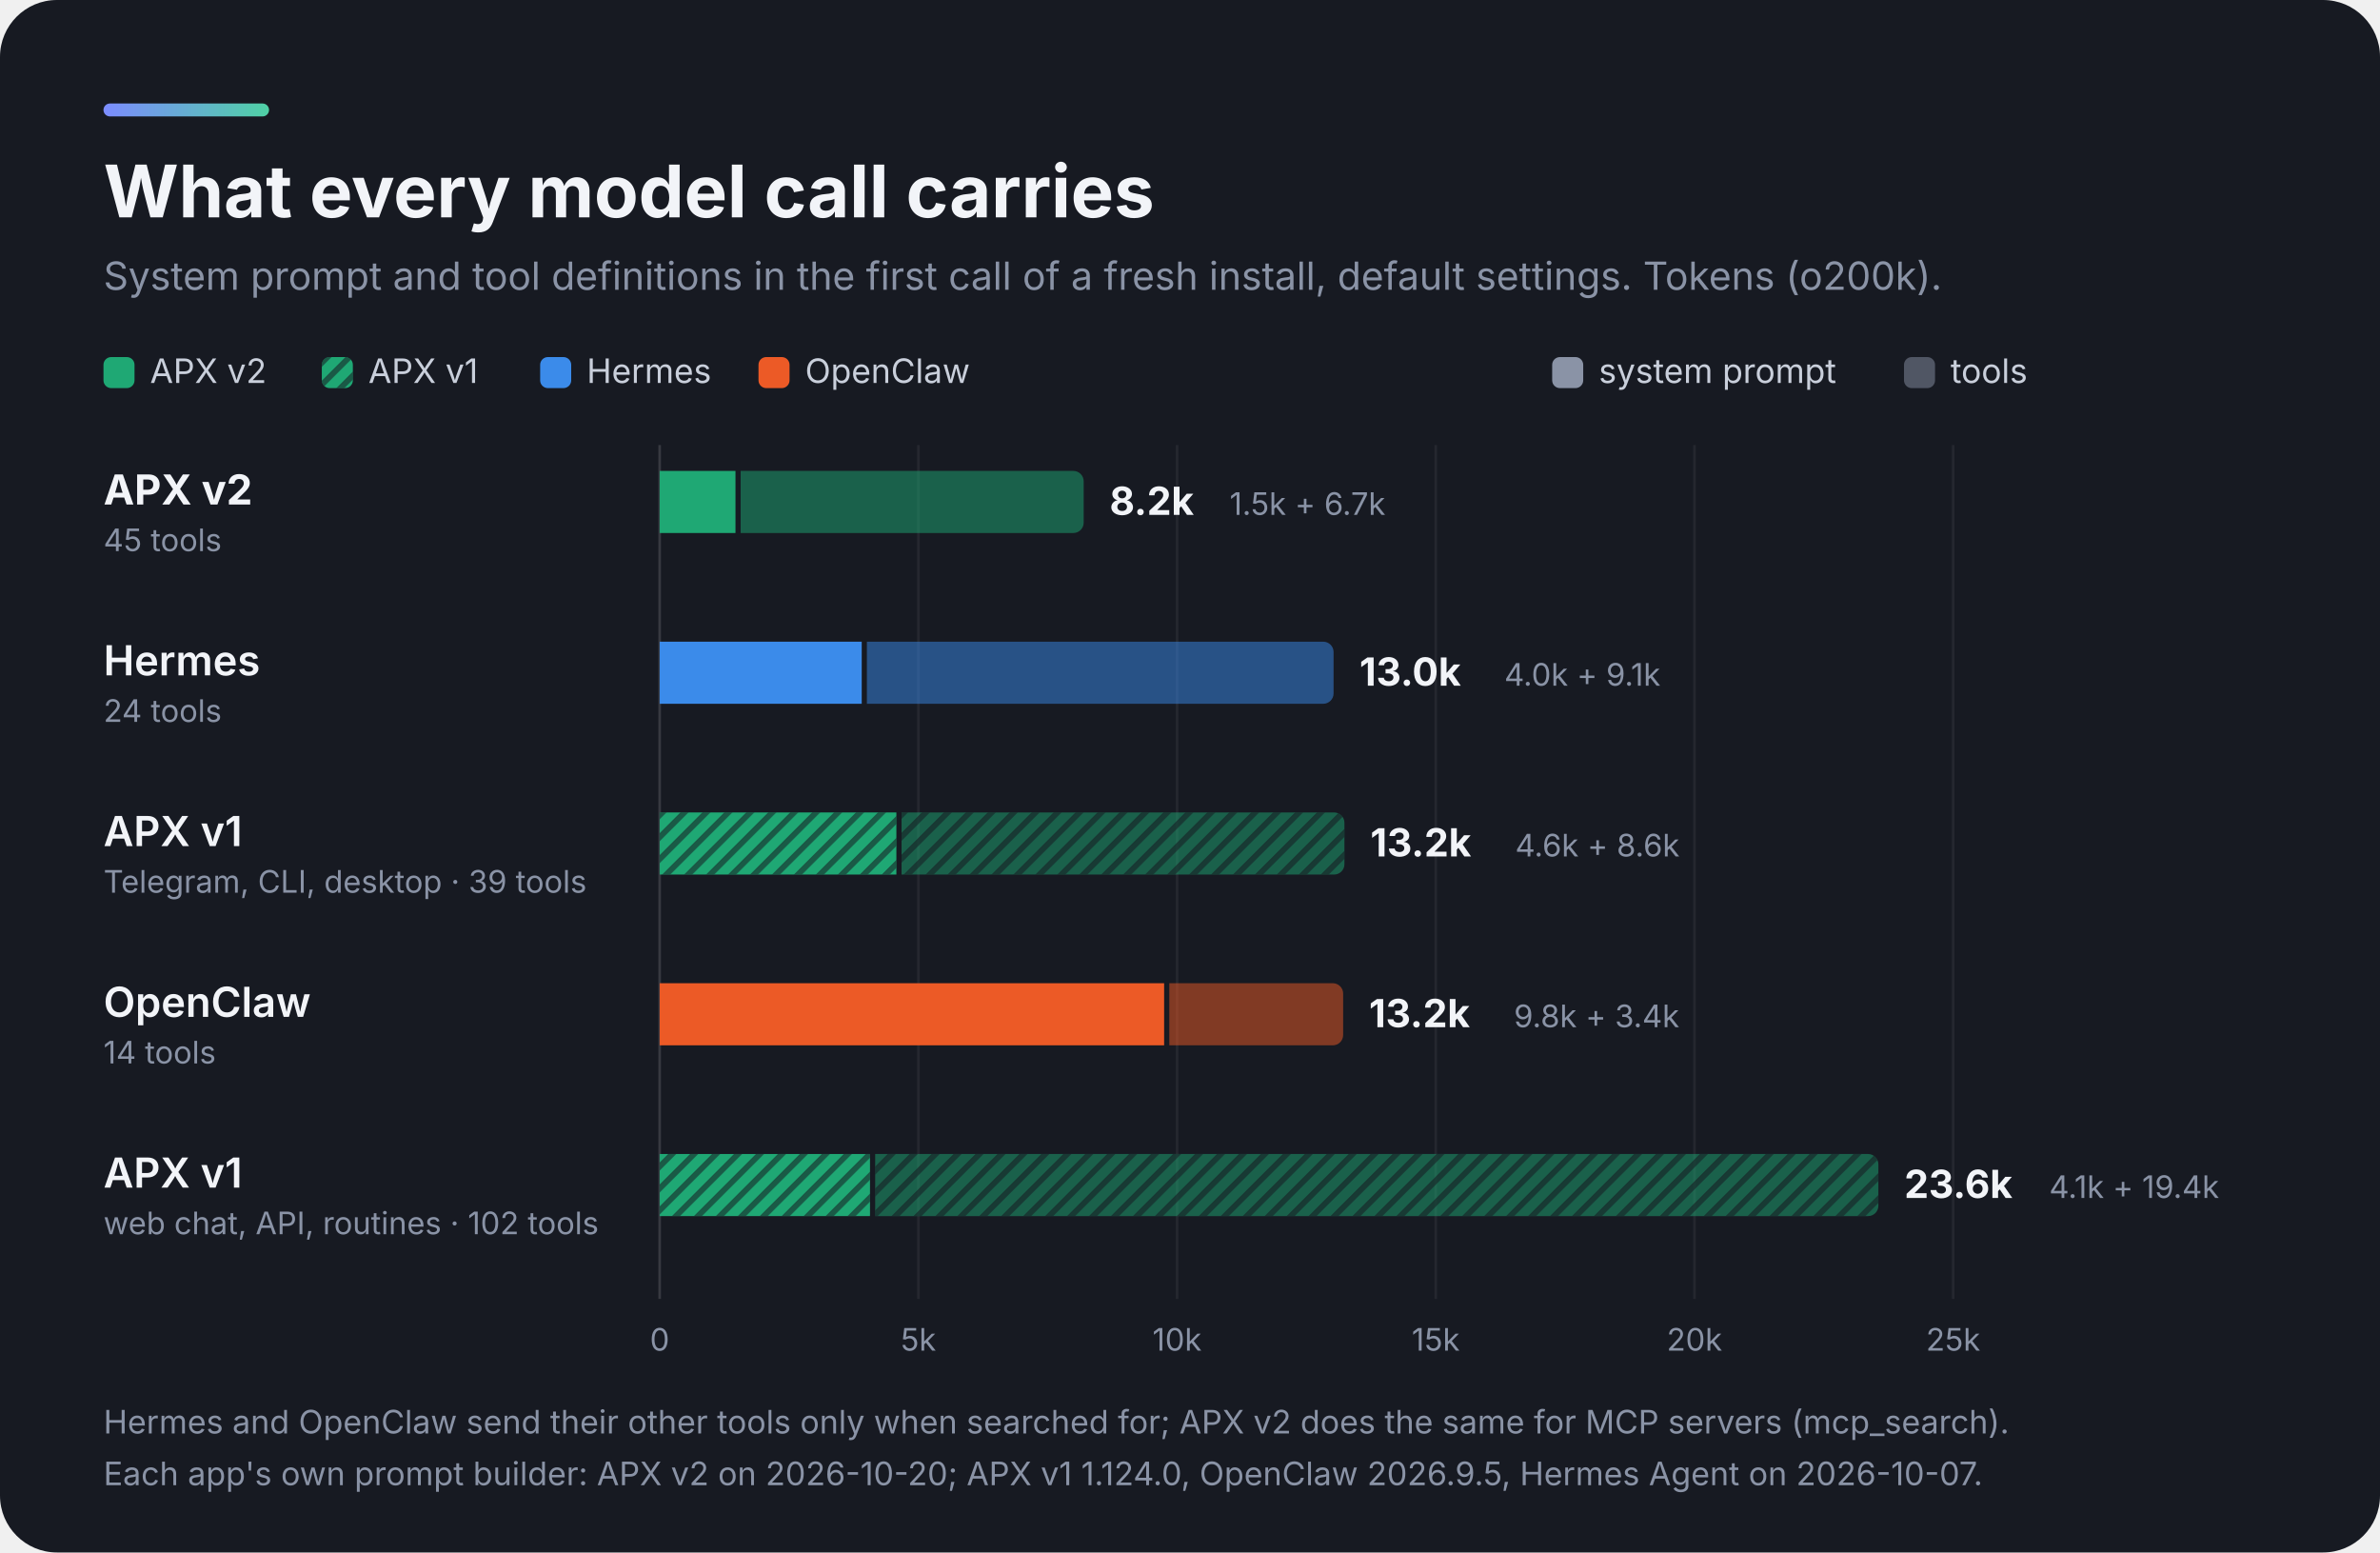
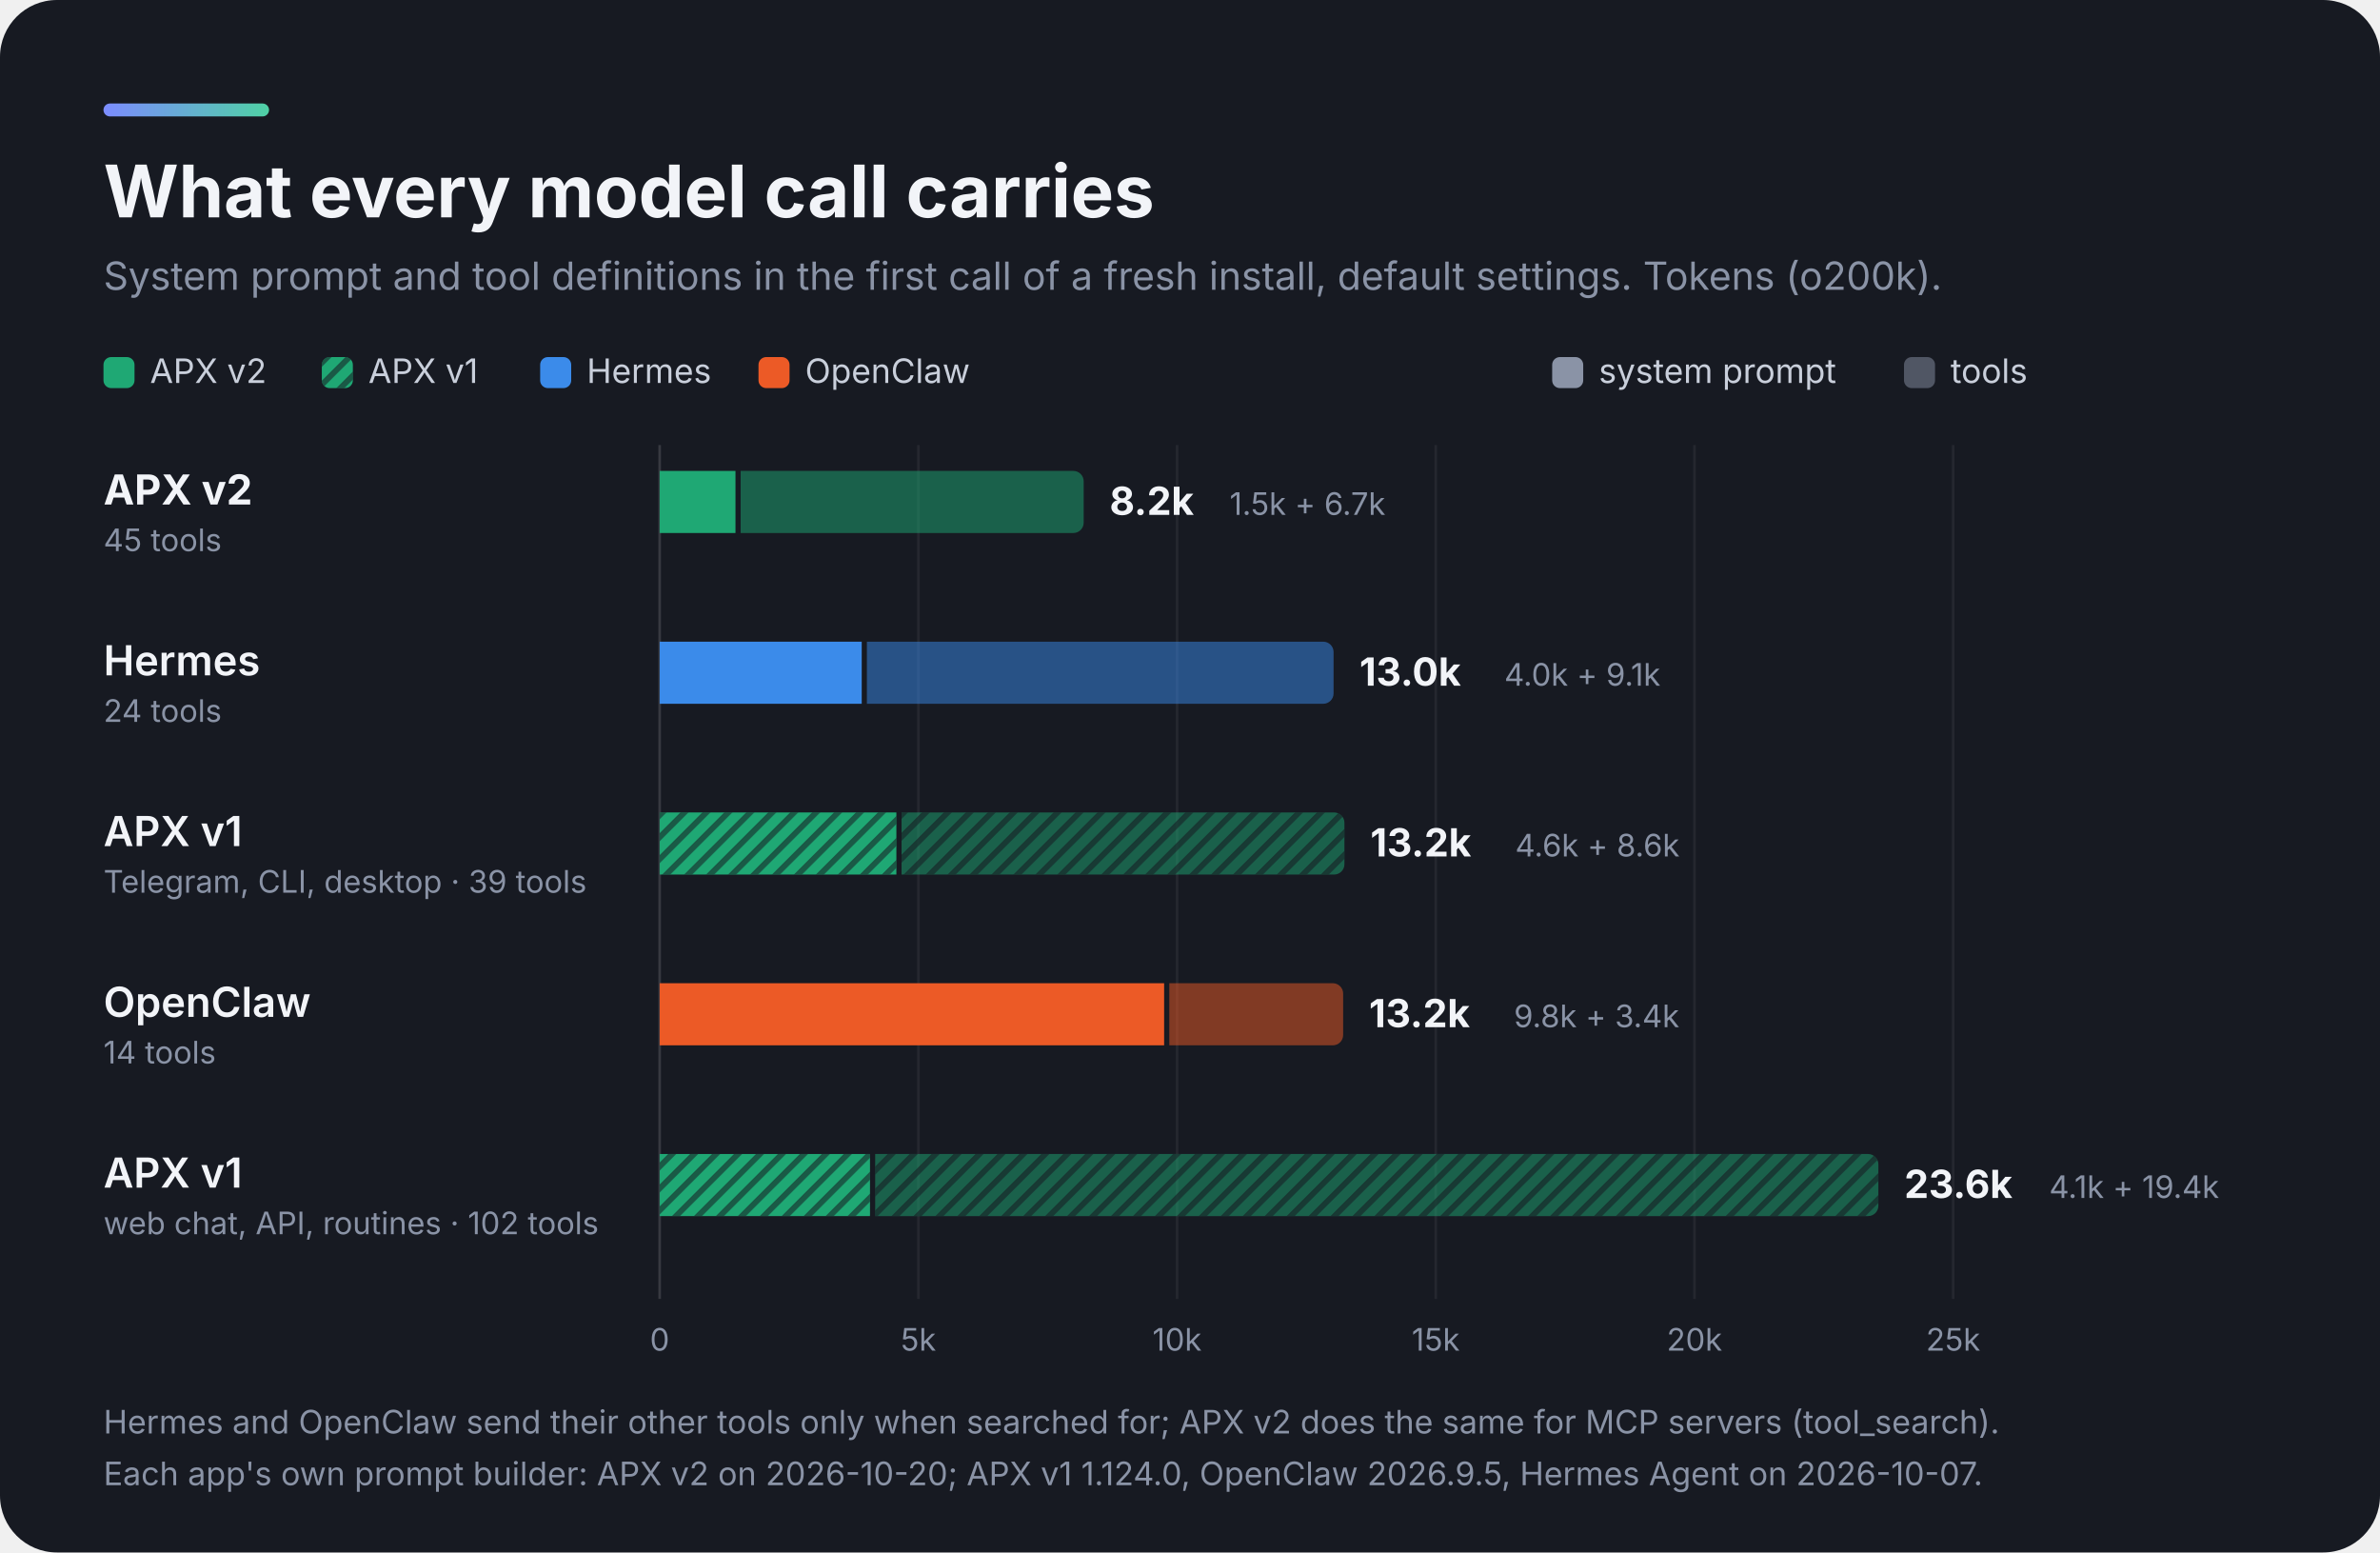
<svg xmlns="http://www.w3.org/2000/svg" width="920" height="600" viewBox="0 0 920 600" role="img" aria-labelledby="t d">
  <defs>
    <pattern id="hatch" width="6" height="6" patternUnits="userSpaceOnUse" patternTransform="rotate(45)">
      <rect width="2.2" height="6" fill="#171a22" fill-opacity="0.55" />
    </pattern>
    <linearGradient id="bar" x1="0" y1="0" x2="1" y2="0">
      <stop offset="0" stop-color="#7c8cff" />
      <stop offset="1" stop-color="#4fd1a5" />
    </linearGradient>
  </defs>
  <rect width="920" height="600" rx="22" fill="#171a22" />
  <rect x="40" y="40" width="64" height="5" rx="2.5" fill="url(#bar)" />
  <text x="40" y="84" font-family="-apple-system,BlinkMacSystemFont,'Segoe UI',Inter,Helvetica,Arial,sans-serif" font-size="28" font-weight="700" fill="#f2f4f8" text-anchor="start">What every model call carries</text>
  <text x="40" y="112" font-family="-apple-system,BlinkMacSystemFont,'Segoe UI',Inter,Helvetica,Arial,sans-serif" font-size="15" font-weight="400" fill="#8a93a6" text-anchor="start">System prompt and tool definitions in the first call of a fresh install, default settings. Tokens (o200k).</text>
  <rect x="40" y="138" width="12" height="12" rx="3" fill="#1fa874" />
  <text x="58" y="148" font-family="-apple-system,BlinkMacSystemFont,'Segoe UI',Inter,Helvetica,Arial,sans-serif" font-size="13" font-weight="400" fill="#c9cfdb" text-anchor="start">APX v2</text>
  <rect x="124.4" y="138" width="12" height="12" rx="3" fill="#1fa874" />
  <rect x="124.4" y="138" width="12" height="12" rx="3" fill="url(#hatch)" />
  <text x="142.4" y="148" font-family="-apple-system,BlinkMacSystemFont,'Segoe UI',Inter,Helvetica,Arial,sans-serif" font-size="13" font-weight="400" fill="#c9cfdb" text-anchor="start">APX v1</text>
  <rect x="208.8" y="138" width="12" height="12" rx="3" fill="#3b8bea" />
  <text x="226.8" y="148" font-family="-apple-system,BlinkMacSystemFont,'Segoe UI',Inter,Helvetica,Arial,sans-serif" font-size="13" font-weight="400" fill="#c9cfdb" text-anchor="start">Hermes</text>
  <rect x="293.2" y="138" width="12" height="12" rx="3" fill="#ec5a26" />
  <text x="311.2" y="148" font-family="-apple-system,BlinkMacSystemFont,'Segoe UI',Inter,Helvetica,Arial,sans-serif" font-size="13" font-weight="400" fill="#c9cfdb" text-anchor="start">OpenClaw</text>
  <rect x="600" y="138" width="12" height="12" rx="3" fill="#8a93a6" />
  <text x="618" y="148" font-family="-apple-system,BlinkMacSystemFont,'Segoe UI',Inter,Helvetica,Arial,sans-serif" font-size="13" font-weight="400" fill="#c9cfdb" text-anchor="start">system prompt</text>
  <rect x="736" y="138" width="12" height="12" rx="3" fill="#8a93a6" fill-opacity="0.5" />
  <text x="754" y="148" font-family="-apple-system,BlinkMacSystemFont,'Segoe UI',Inter,Helvetica,Arial,sans-serif" font-size="13" font-weight="400" fill="#c9cfdb" text-anchor="start">tools</text>
  <line x1="255.0" y1="172" x2="255.0" y2="502" stroke="#ffffff" stroke-opacity="0.14" />
  <text x="255.0" y="522" font-family="-apple-system,BlinkMacSystemFont,'Segoe UI',Inter,Helvetica,Arial,sans-serif" font-size="12" font-weight="400" fill="#8a93a6" text-anchor="middle">0</text>
  <line x1="355.0" y1="172" x2="355.0" y2="502" stroke="#ffffff" stroke-opacity="0.06" />
  <text x="355.0" y="522" font-family="-apple-system,BlinkMacSystemFont,'Segoe UI',Inter,Helvetica,Arial,sans-serif" font-size="12" font-weight="400" fill="#8a93a6" text-anchor="middle">5k</text>
  <line x1="455.0" y1="172" x2="455.0" y2="502" stroke="#ffffff" stroke-opacity="0.06" />
  <text x="455.0" y="522" font-family="-apple-system,BlinkMacSystemFont,'Segoe UI',Inter,Helvetica,Arial,sans-serif" font-size="12" font-weight="400" fill="#8a93a6" text-anchor="middle">10k</text>
  <line x1="555.0" y1="172" x2="555.0" y2="502" stroke="#ffffff" stroke-opacity="0.06" />
  <text x="555.0" y="522" font-family="-apple-system,BlinkMacSystemFont,'Segoe UI',Inter,Helvetica,Arial,sans-serif" font-size="12" font-weight="400" fill="#8a93a6" text-anchor="middle">15k</text>
  <line x1="655.0" y1="172" x2="655.0" y2="502" stroke="#ffffff" stroke-opacity="0.06" />
  <text x="655.0" y="522" font-family="-apple-system,BlinkMacSystemFont,'Segoe UI',Inter,Helvetica,Arial,sans-serif" font-size="12" font-weight="400" fill="#8a93a6" text-anchor="middle">20k</text>
  <line x1="755.0" y1="172" x2="755.0" y2="502" stroke="#ffffff" stroke-opacity="0.06" />
  <text x="755.0" y="522" font-family="-apple-system,BlinkMacSystemFont,'Segoe UI',Inter,Helvetica,Arial,sans-serif" font-size="12" font-weight="400" fill="#8a93a6" text-anchor="middle">25k</text>
  <text x="40" y="195.0" font-family="-apple-system,BlinkMacSystemFont,'Segoe UI',Inter,Helvetica,Arial,sans-serif" font-size="16" font-weight="700" fill="#f2f4f8" text-anchor="start">APX v2</text>
  <text x="40" y="213.0" font-family="-apple-system,BlinkMacSystemFont,'Segoe UI',Inter,Helvetica,Arial,sans-serif" font-size="12" font-weight="400" fill="#8a93a6" text-anchor="start">45 tools</text>
  <rect x="255" y="182" width="29.3" height="24" fill="#1fa874" />
  <path d="M286.3 182 h128.6 a4 4 0 0 1 4 4 v16 a4 4 0 0 1 -4 4 h-128.6 z" fill="#1fa874" fill-opacity="0.5" />
  <text x="428.9" y="199.0" font-family="-apple-system,BlinkMacSystemFont,'Segoe UI',Inter,Helvetica,Arial,sans-serif" font-size="15" font-weight="700" fill="#f2f4f8" text-anchor="start">8.2k</text>
  <text x="475.3" y="199.0" font-family="-apple-system,BlinkMacSystemFont,'Segoe UI',Inter,Helvetica,Arial,sans-serif" font-size="12" font-weight="400" fill="#8a93a6" text-anchor="start">1.5k + 6.7k</text>
  <text x="40" y="261.0" font-family="-apple-system,BlinkMacSystemFont,'Segoe UI',Inter,Helvetica,Arial,sans-serif" font-size="16" font-weight="600" fill="#f2f4f8" text-anchor="start">Hermes</text>
  <text x="40" y="279.0" font-family="-apple-system,BlinkMacSystemFont,'Segoe UI',Inter,Helvetica,Arial,sans-serif" font-size="12" font-weight="400" fill="#8a93a6" text-anchor="start">24 tools</text>
  <rect x="255" y="248" width="78.1" height="24" fill="#3b8bea" />
  <path d="M335.1 248 h176.4 a4 4 0 0 1 4 4 v16 a4 4 0 0 1 -4 4 h-176.4 z" fill="#3b8bea" fill-opacity="0.5" />
  <text x="525.5" y="265.0" font-family="-apple-system,BlinkMacSystemFont,'Segoe UI',Inter,Helvetica,Arial,sans-serif" font-size="15" font-weight="700" fill="#f2f4f8" text-anchor="start">13.0k</text>
  <text x="581.5" y="265.0" font-family="-apple-system,BlinkMacSystemFont,'Segoe UI',Inter,Helvetica,Arial,sans-serif" font-size="12" font-weight="400" fill="#8a93a6" text-anchor="start">4.0k + 9.1k</text>
  <text x="40" y="327.0" font-family="-apple-system,BlinkMacSystemFont,'Segoe UI',Inter,Helvetica,Arial,sans-serif" font-size="16" font-weight="600" fill="#f2f4f8" text-anchor="start">APX v1</text>
  <text x="40" y="345.0" font-family="-apple-system,BlinkMacSystemFont,'Segoe UI',Inter,Helvetica,Arial,sans-serif" font-size="12" font-weight="400" fill="#8a93a6" text-anchor="start">Telegram, CLI, desktop · 39 tools</text>
  <rect x="255" y="314" width="91.5" height="24" fill="#1fa874" />
  <rect x="255" y="314" width="91.5" height="24" fill="url(#hatch)" />
  <path d="M348.5 314 h167.2 a4 4 0 0 1 4 4 v16 a4 4 0 0 1 -4 4 h-167.2 z" fill="#1fa874" fill-opacity="0.5" />
  <path d="M348.5 314 h167.2 a4 4 0 0 1 4 4 v16 a4 4 0 0 1 -4 4 h-167.2 z" fill="url(#hatch)" />
  <text x="529.7" y="331.0" font-family="-apple-system,BlinkMacSystemFont,'Segoe UI',Inter,Helvetica,Arial,sans-serif" font-size="15" font-weight="700" fill="#f2f4f8" text-anchor="start">13.2k</text>
  <text x="585.7" y="331.0" font-family="-apple-system,BlinkMacSystemFont,'Segoe UI',Inter,Helvetica,Arial,sans-serif" font-size="12" font-weight="400" fill="#8a93a6" text-anchor="start">4.6k + 8.6k</text>
  <text x="40" y="393.0" font-family="-apple-system,BlinkMacSystemFont,'Segoe UI',Inter,Helvetica,Arial,sans-serif" font-size="16" font-weight="600" fill="#f2f4f8" text-anchor="start">OpenClaw</text>
  <text x="40" y="411.0" font-family="-apple-system,BlinkMacSystemFont,'Segoe UI',Inter,Helvetica,Arial,sans-serif" font-size="12" font-weight="400" fill="#8a93a6" text-anchor="start">14 tools</text>
  <rect x="255" y="380" width="195.0" height="24" fill="#ec5a26" />
  <path d="M452.0 380 h63.2 a4 4 0 0 1 4 4 v16 a4 4 0 0 1 -4 4 h-63.2 z" fill="#ec5a26" fill-opacity="0.5" />
  <text x="529.2" y="397.0" font-family="-apple-system,BlinkMacSystemFont,'Segoe UI',Inter,Helvetica,Arial,sans-serif" font-size="15" font-weight="700" fill="#f2f4f8" text-anchor="start">13.2k</text>
  <text x="585.2" y="397.0" font-family="-apple-system,BlinkMacSystemFont,'Segoe UI',Inter,Helvetica,Arial,sans-serif" font-size="12" font-weight="400" fill="#8a93a6" text-anchor="start">9.8k + 3.4k</text>
  <text x="40" y="459.0" font-family="-apple-system,BlinkMacSystemFont,'Segoe UI',Inter,Helvetica,Arial,sans-serif" font-size="16" font-weight="600" fill="#f2f4f8" text-anchor="start">APX v1</text>
  <text x="40" y="477.0" font-family="-apple-system,BlinkMacSystemFont,'Segoe UI',Inter,Helvetica,Arial,sans-serif" font-size="12" font-weight="400" fill="#8a93a6" text-anchor="start">web chat, API, routines · 102 tools</text>
  <rect x="255" y="446" width="81.3" height="24" fill="#1fa874" />
  <rect x="255" y="446" width="81.3" height="24" fill="url(#hatch)" />
  <path d="M338.3 446 h383.8 a4 4 0 0 1 4 4 v16 a4 4 0 0 1 -4 4 h-383.8 z" fill="#1fa874" fill-opacity="0.5" />
  <path d="M338.3 446 h383.8 a4 4 0 0 1 4 4 v16 a4 4 0 0 1 -4 4 h-383.8 z" fill="url(#hatch)" />
  <text x="736.1" y="463.0" font-family="-apple-system,BlinkMacSystemFont,'Segoe UI',Inter,Helvetica,Arial,sans-serif" font-size="15" font-weight="700" fill="#f2f4f8" text-anchor="start">23.6k</text>
  <text x="792.1" y="463.0" font-family="-apple-system,BlinkMacSystemFont,'Segoe UI',Inter,Helvetica,Arial,sans-serif" font-size="12" font-weight="400" fill="#8a93a6" text-anchor="start">4.1k + 19.4k</text>
-   <text x="40" y="554" font-family="-apple-system,BlinkMacSystemFont,'Segoe UI',Inter,Helvetica,Arial,sans-serif" font-size="12.5" font-weight="400" fill="#8a93a6" text-anchor="start">Hermes and OpenClaw send their other tools only when searched for; APX v2 does the same for MCP servers (mcp_search).</text>
+   <text x="40" y="554" font-family="-apple-system,BlinkMacSystemFont,'Segoe UI',Inter,Helvetica,Arial,sans-serif" font-size="12.5" font-weight="400" fill="#8a93a6" text-anchor="start">Hermes and OpenClaw send their other tools only when searched for; APX v2 does the same for MCP servers (tool_search).</text>
  <text x="40" y="574" font-family="-apple-system,BlinkMacSystemFont,'Segoe UI',Inter,Helvetica,Arial,sans-serif" font-size="12.5" font-weight="400" fill="#8a93a6" text-anchor="start">Each app's own prompt builder: APX v2 on 2026-10-20; APX v1 1.124.0, OpenClaw 2026.9.5, Hermes Agent on 2026-10-07.</text>
</svg>
